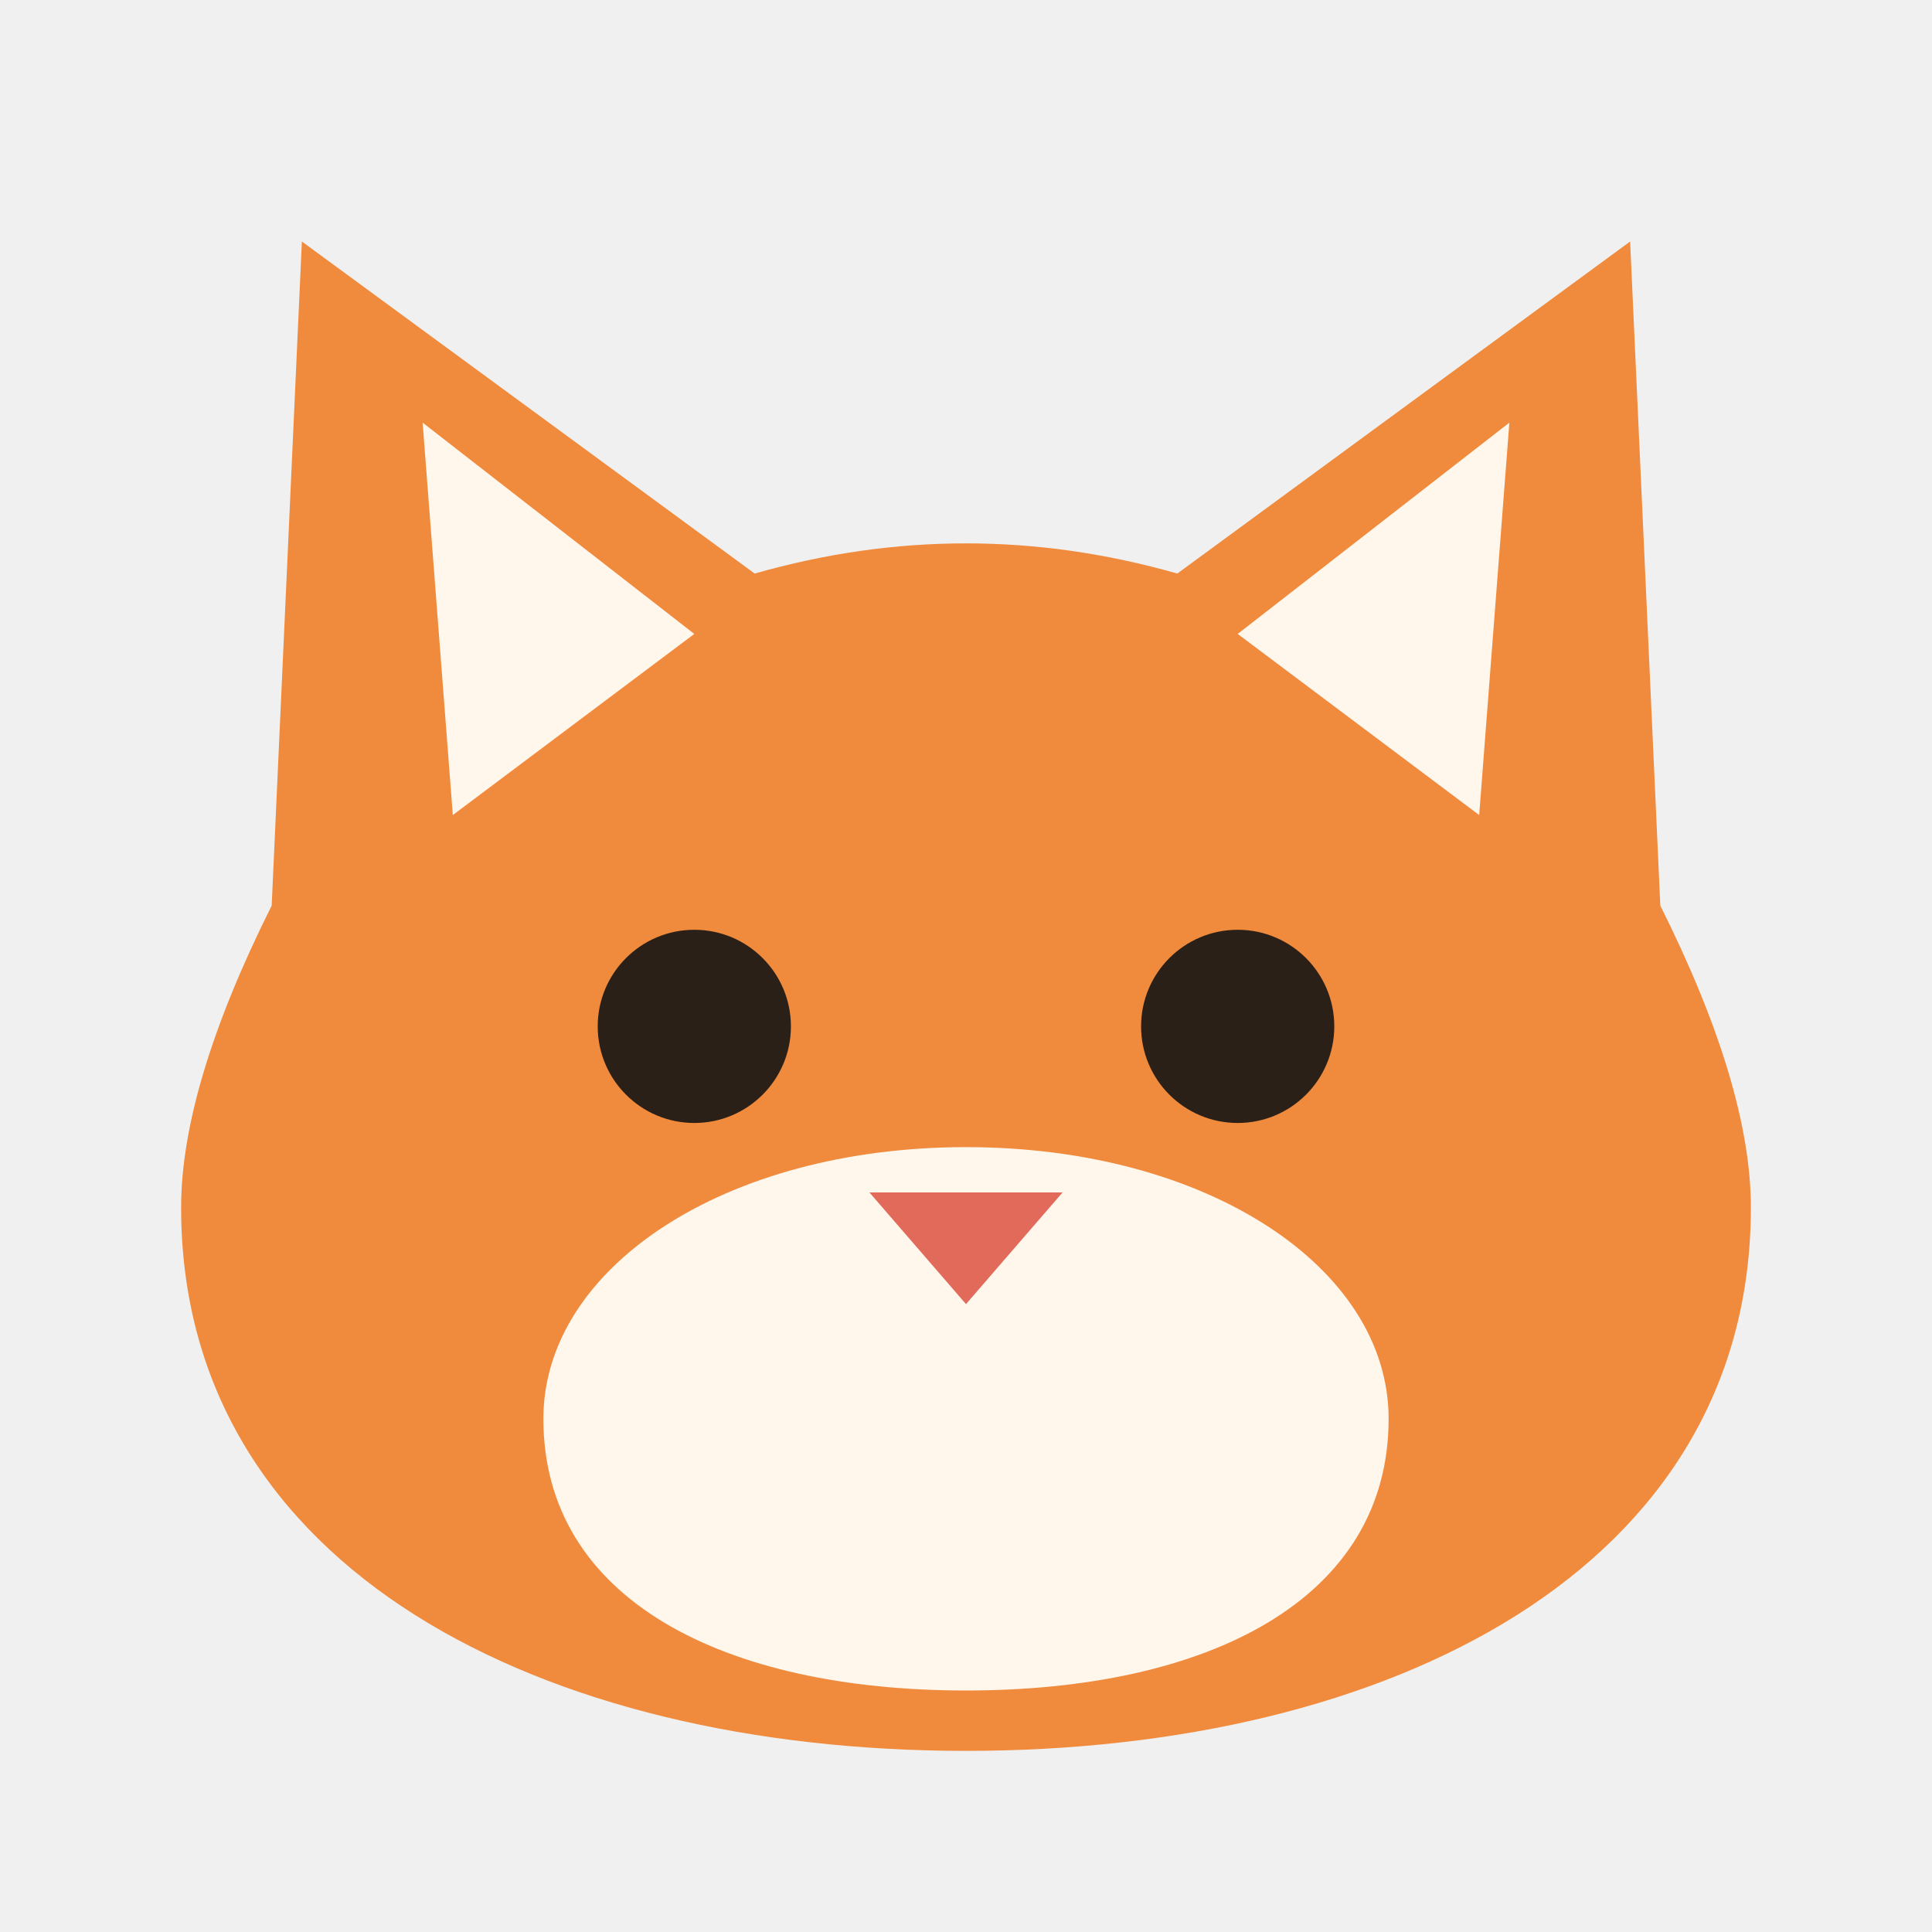
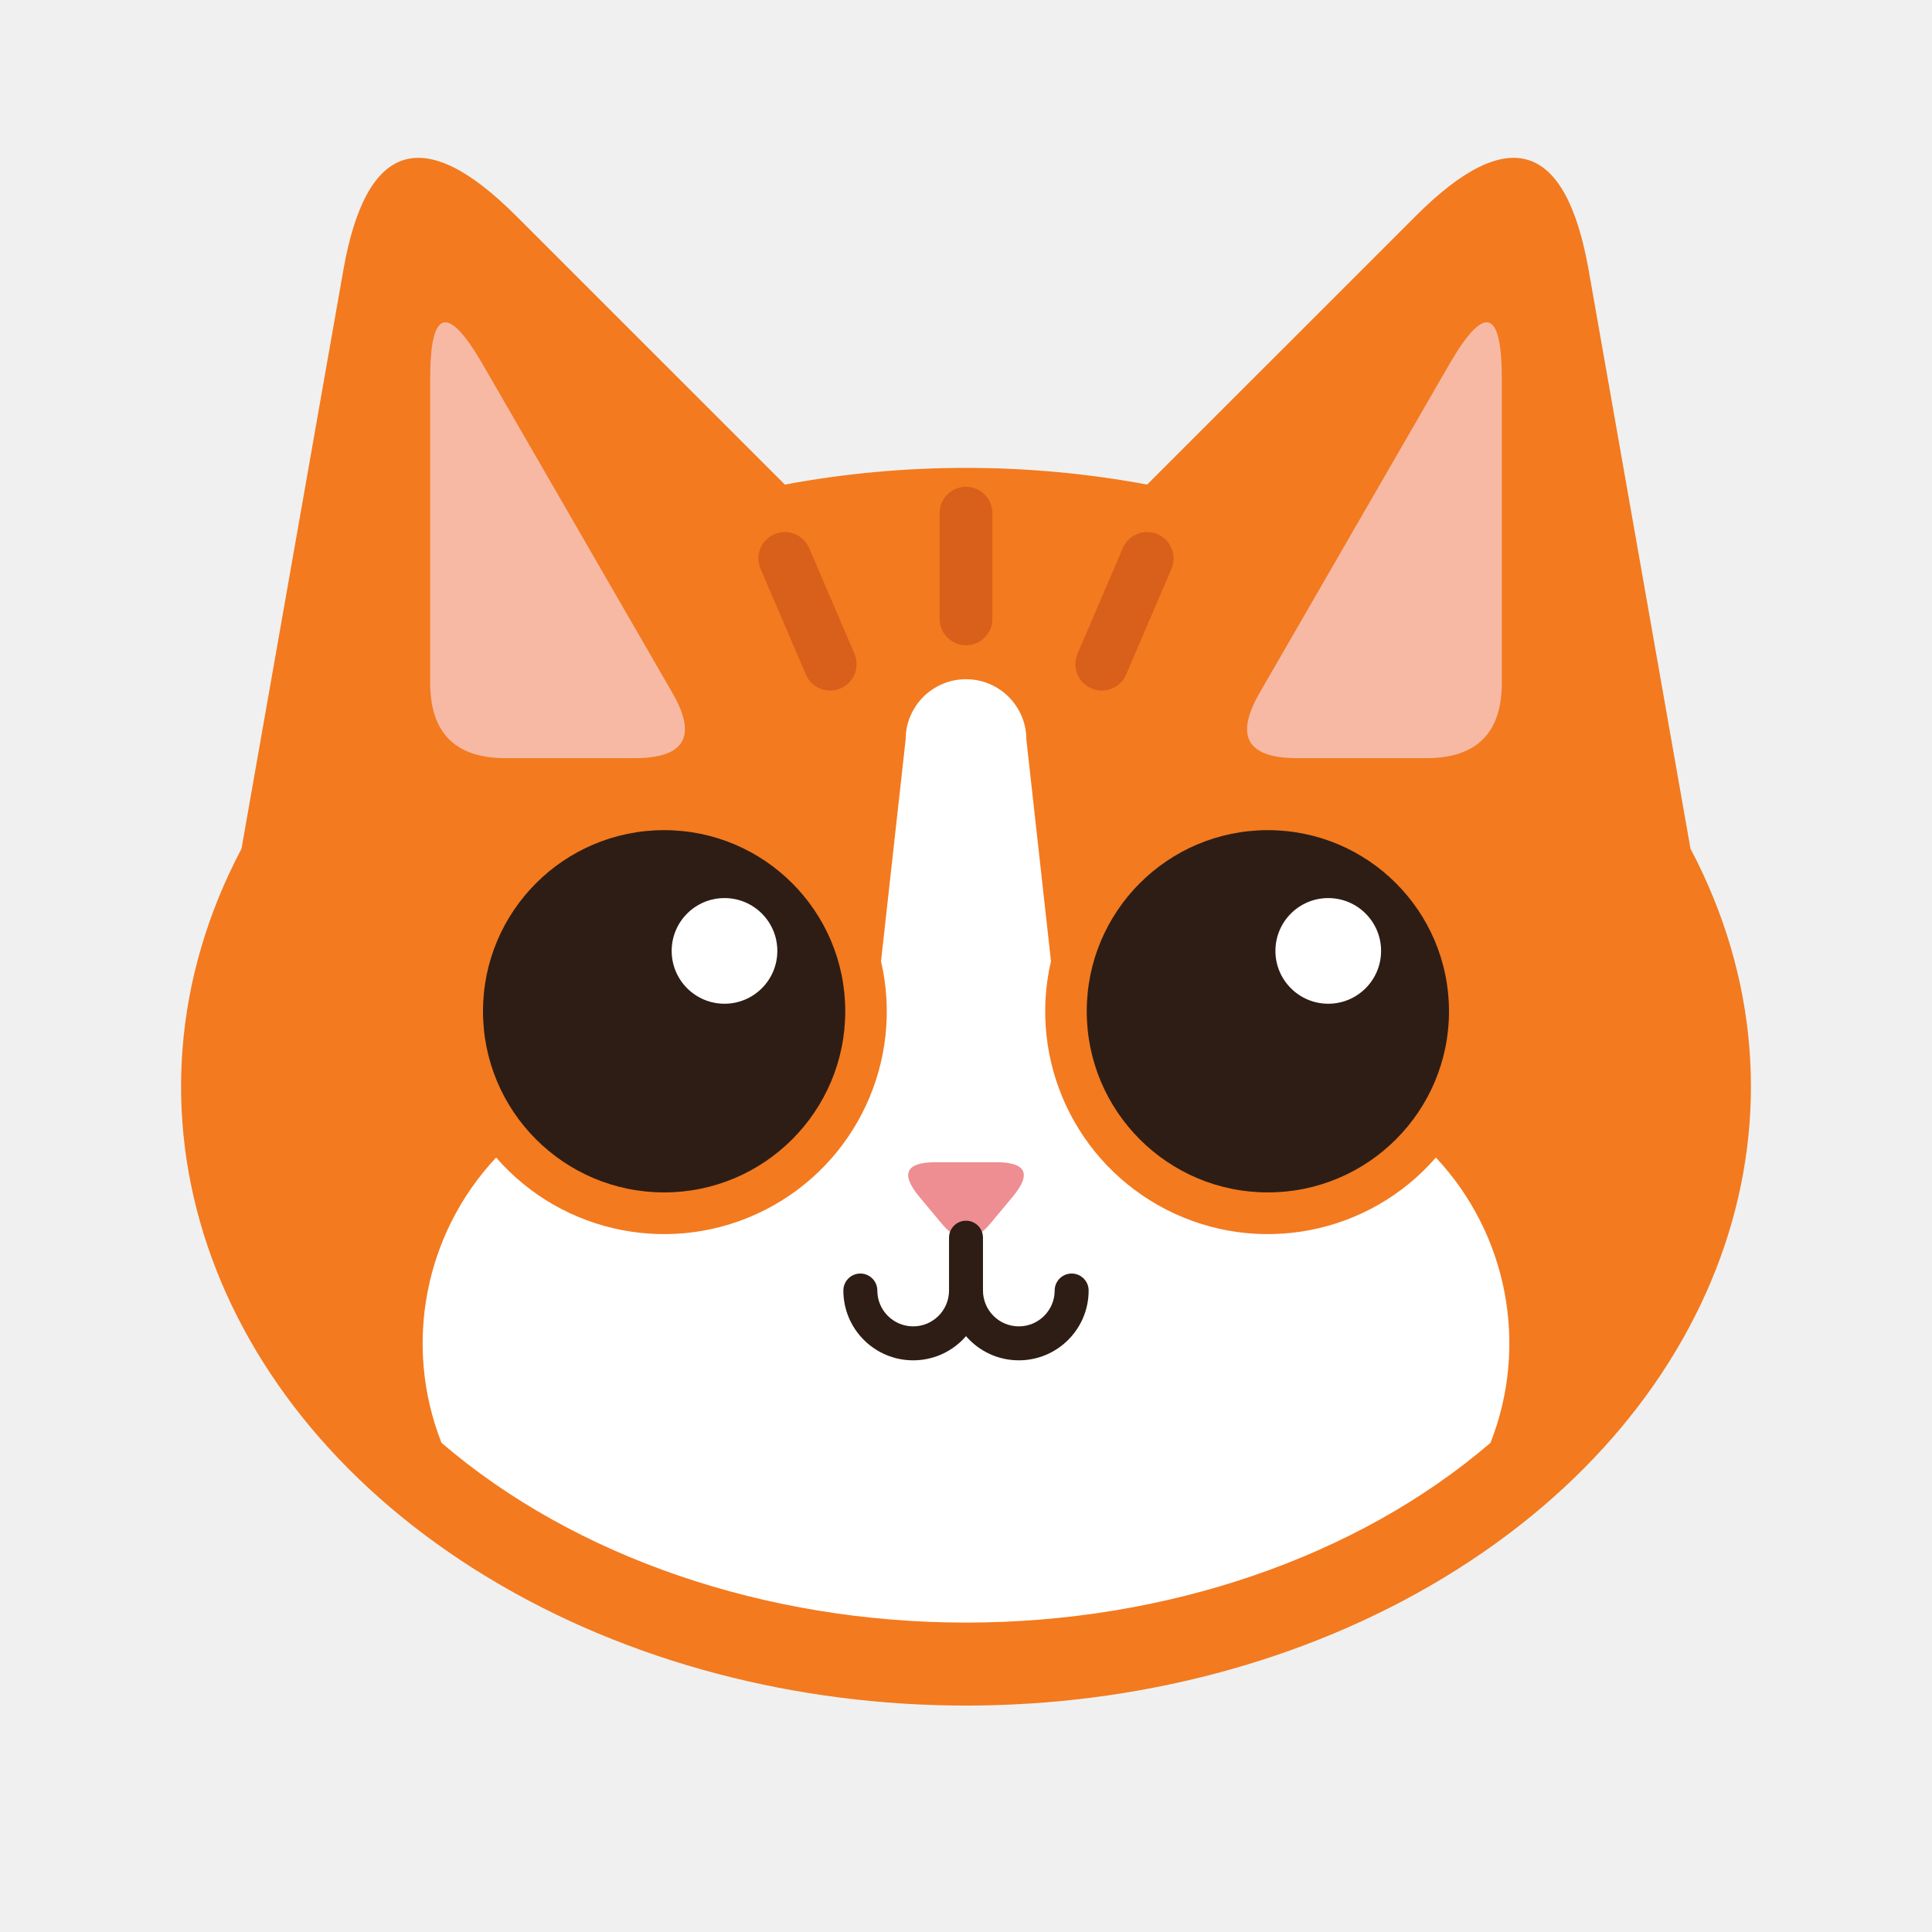
- <svg xmlns="http://www.w3.org/2000/svg" viewBox="0 0 64 64" role="img" aria-label="Havooch">
-   <path fill="#F08A3C" d="M10 8 L25 19 Q32 17 39 19 L54 8 L55 30 Q58 36 58 40 C58 52 46 58 32 58 C18 58 6 52 6 40 Q6 36 9 30 Z" />
-   <path fill="#FFF6EC" d="M32 38 C24 38 18 42 18 47 C18 53 24 56 32 56 C40 56 46 53 46 47 C46 42 40 38 32 38 Z" />
-   <path fill="#FFF6EC" d="M14 14 L23 21 L15 27 Z M50 14 L41 21 L49 27 Z" />
-   <circle cx="23" cy="34" r="3.2" fill="#2B2018" />
-   <circle cx="41" cy="34" r="3.2" fill="#2B2018" />
-   <path fill="#E26A5A" d="M28.8 39.5 H35.2 L32 43.2 Z" />
+ <svg xmlns="http://www.w3.org/2000/svg" viewBox="0 6 256 256" width="256" height="256" role="img" aria-labelledby="title">
+   <path fill="#F37A1F" d="M32 118.46L45.49 41.82Q50 16.21 68.38 34.6L104 70.21A104 82 0 0 1 152 70.21L187.62 34.6Q206 16.21 210.51 41.82L224 118.46A104 82 0 1 1 32 118.46Z" />
+   <path fill="#F7B9A4" d="M67 106.46Q57 106.46 57 96.46L57 56.21Q57 42.21 64 54.34L89.09 97.8Q94.09 106.46 84.09 106.46ZM171.91 106.46Q161.91 106.46 166.91 97.8L192 54.34Q199 42.21 199 56.21L199 96.46Q199 106.46 189 106.46Z" />
+   <path fill="#D9601A" d="M124.5 74L124.5 88A3.5 3.5 0 0 0 131.5 88L131.5 74A3.5 3.5 0 0 0 124.5 74ZM100.78 81.38L106.78 95.38A3.5 3.5 0 0 0 113.22 92.62L107.22 78.62A3.5 3.5 0 0 0 100.78 81.38ZM148.78 78.62L142.78 92.62A3.5 3.5 0 0 0 149.22 95.38L155.22 81.38A3.5 3.5 0 0 0 148.78 78.62Z" />
+   <path fill="#FFFFFF" d="M120 104A8 8 0 0 1 136 104L139.26 133.36A29.5 29.5 0 0 0 190.26 159.38A36 36 0 0 1 197.5 197.18A93 71 0 0 1 58.5 197.18A36 36 0 0 1 65.74 159.38A29.5 29.5 0 0 0 116.74 133.36L120 104Z" />
+   <path fill="#2E1D14" d="M64 140A24 24 0 1 1 112 140A24 24 0 1 1 64 140ZM144 140A24 24 0 1 1 192 140A24 24 0 1 1 144 140Z" />
+   <path fill="#FFFFFF" d="M89 132A7 7 0 1 1 103 132A7 7 0 1 1 89 132ZM169 132A7 7 0 1 1 183 132A7 7 0 1 1 169 132Z" />
+   <path fill="#EE8E92" d="M121.84 164.61Q118 160 124 160L132 160Q138 160 134.16 164.61L131.2 168.16Q128 172 124.8 168.16Z" />
+   <path fill="#2E1D14" d="M125.75 170L125.75 177A2.25 2.25 0 0 0 130.25 177L130.25 170A2.25 2.25 0 0 0 125.75 170ZM130.25 177A9.25 9.25 0 0 1 111.75 177L116.25 177A4.75 4.75 0 0 0 125.75 177ZM111.75 177A2.25 2.25 0 1 1 116.25 177A2.25 2.25 0 1 1 111.75 177ZM125.75 177A2.25 2.25 0 1 1 130.25 177A2.25 2.25 0 1 1 125.75 177ZM144.25 177A9.25 9.25 0 0 1 125.75 177L130.25 177A4.75 4.75 0 0 0 139.75 177ZM125.75 177A2.25 2.25 0 1 1 130.25 177A2.25 2.25 0 1 1 125.75 177ZM139.75 177A2.25 2.25 0 1 1 144.25 177A2.25 2.25 0 1 1 139.75 177Z" />
</svg>
